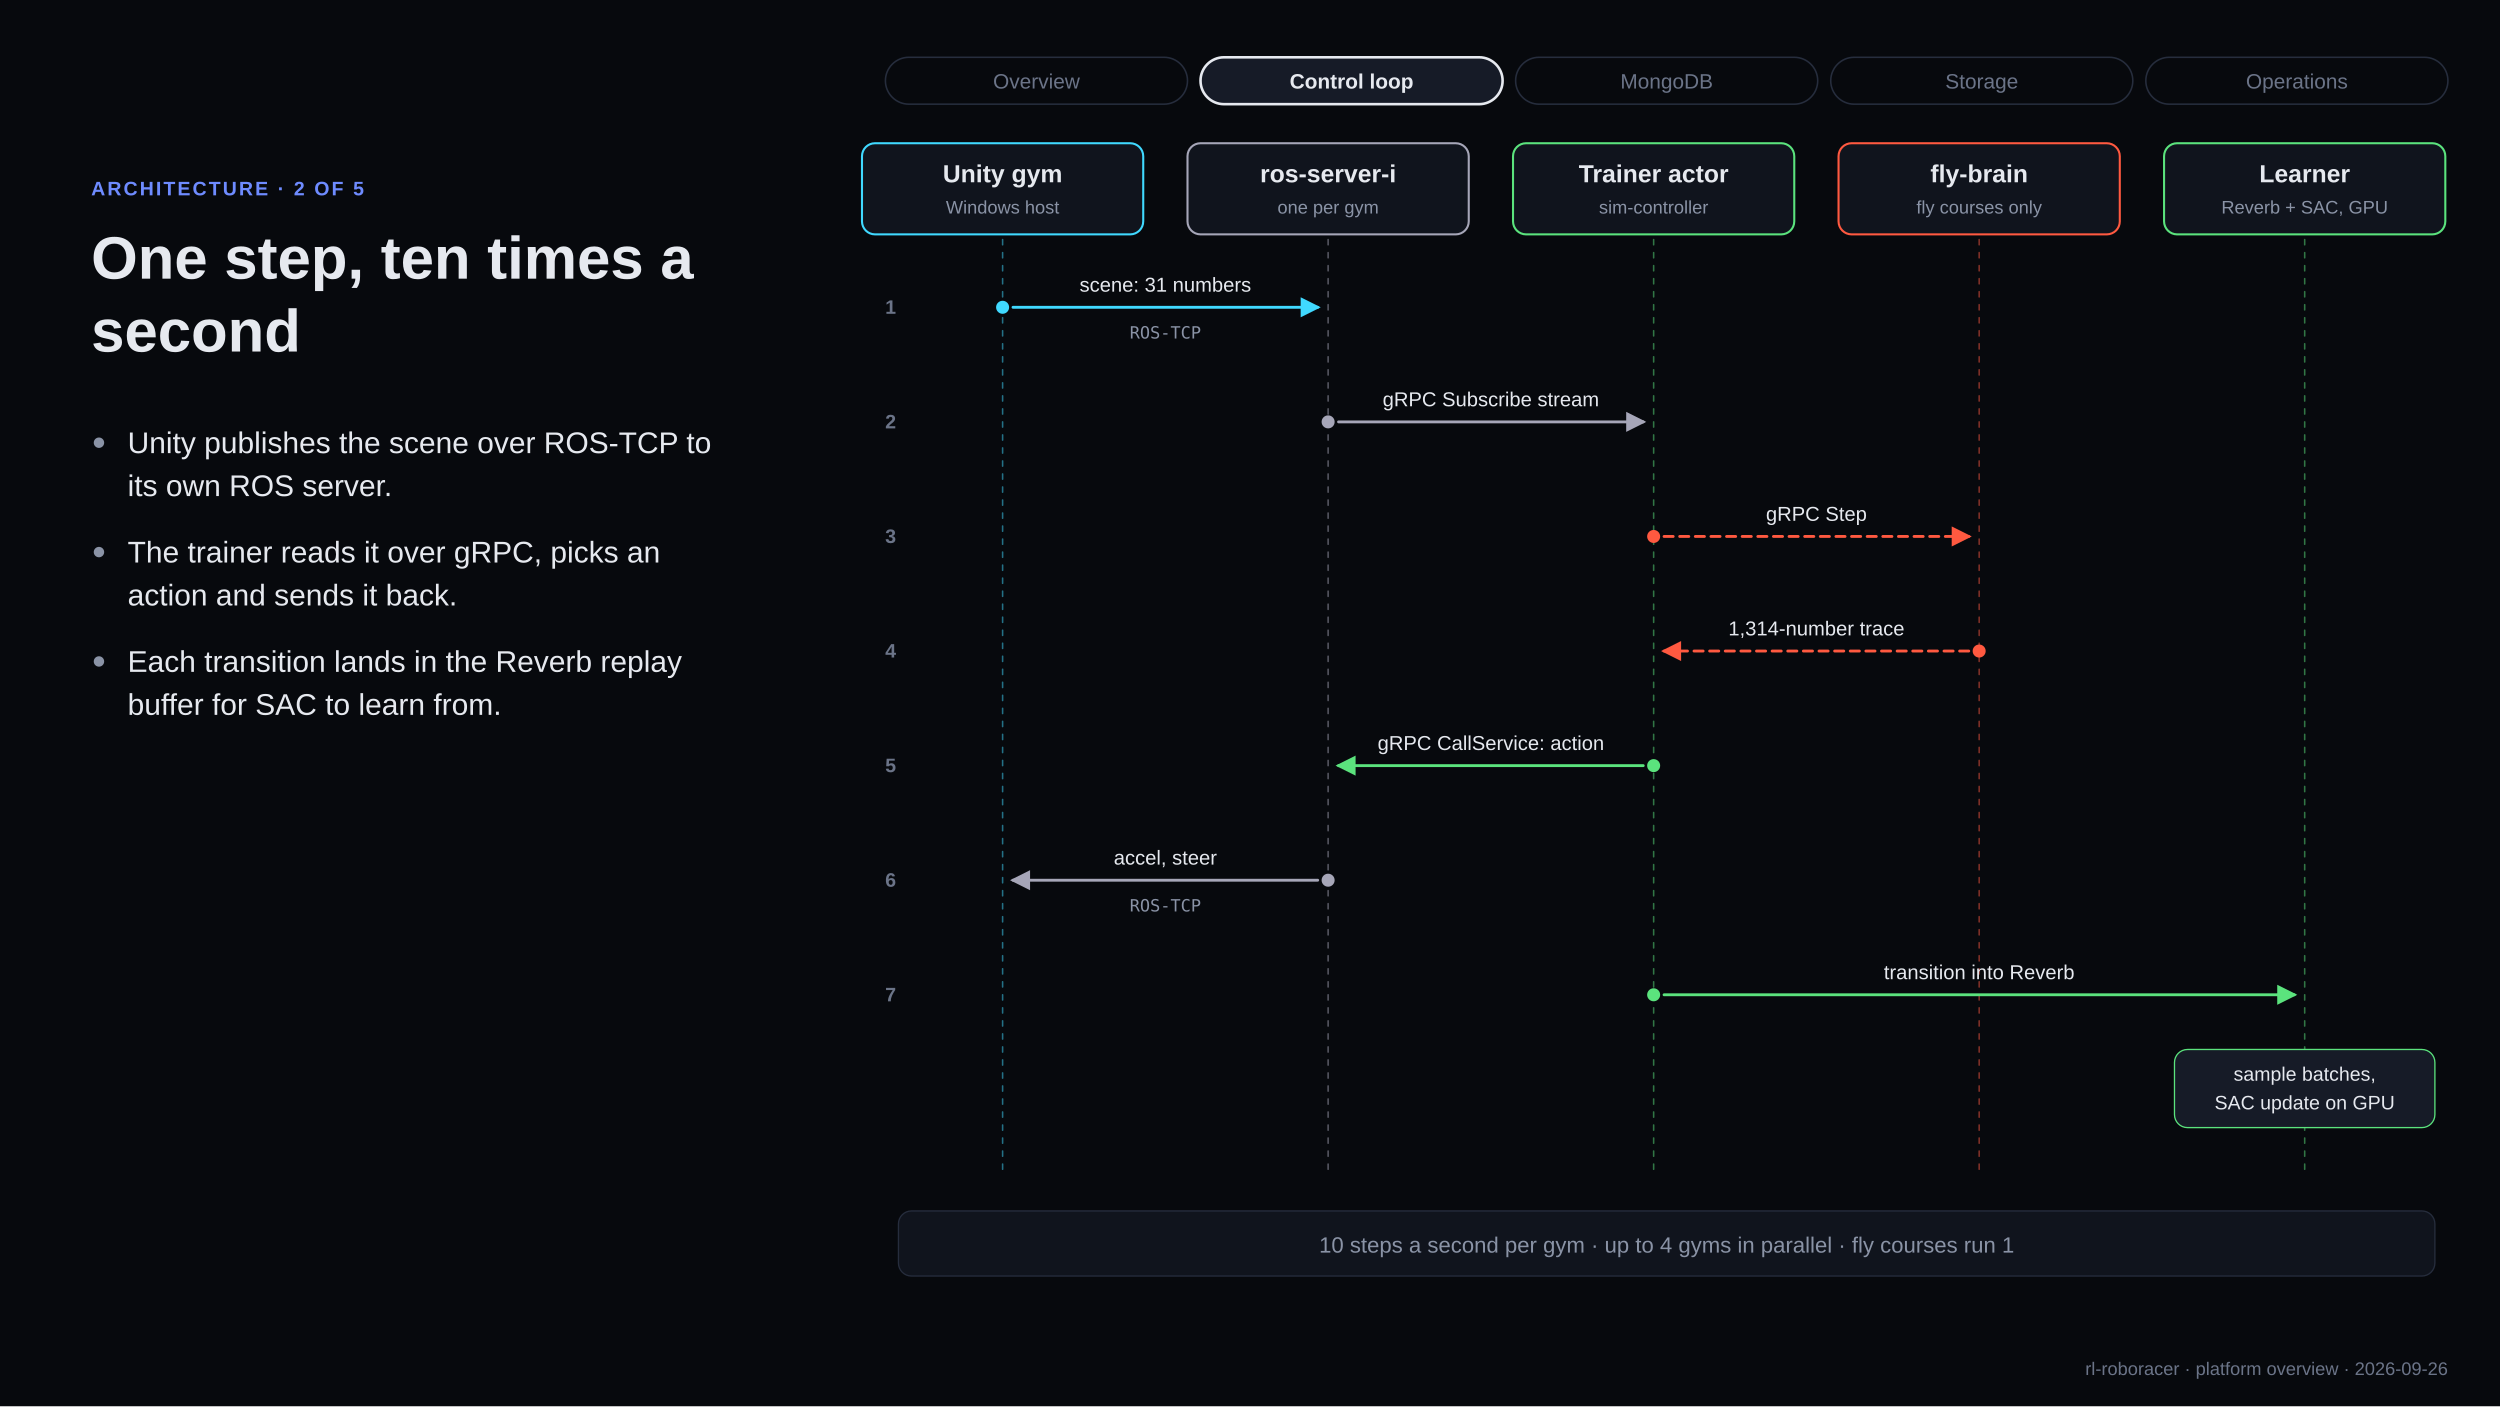
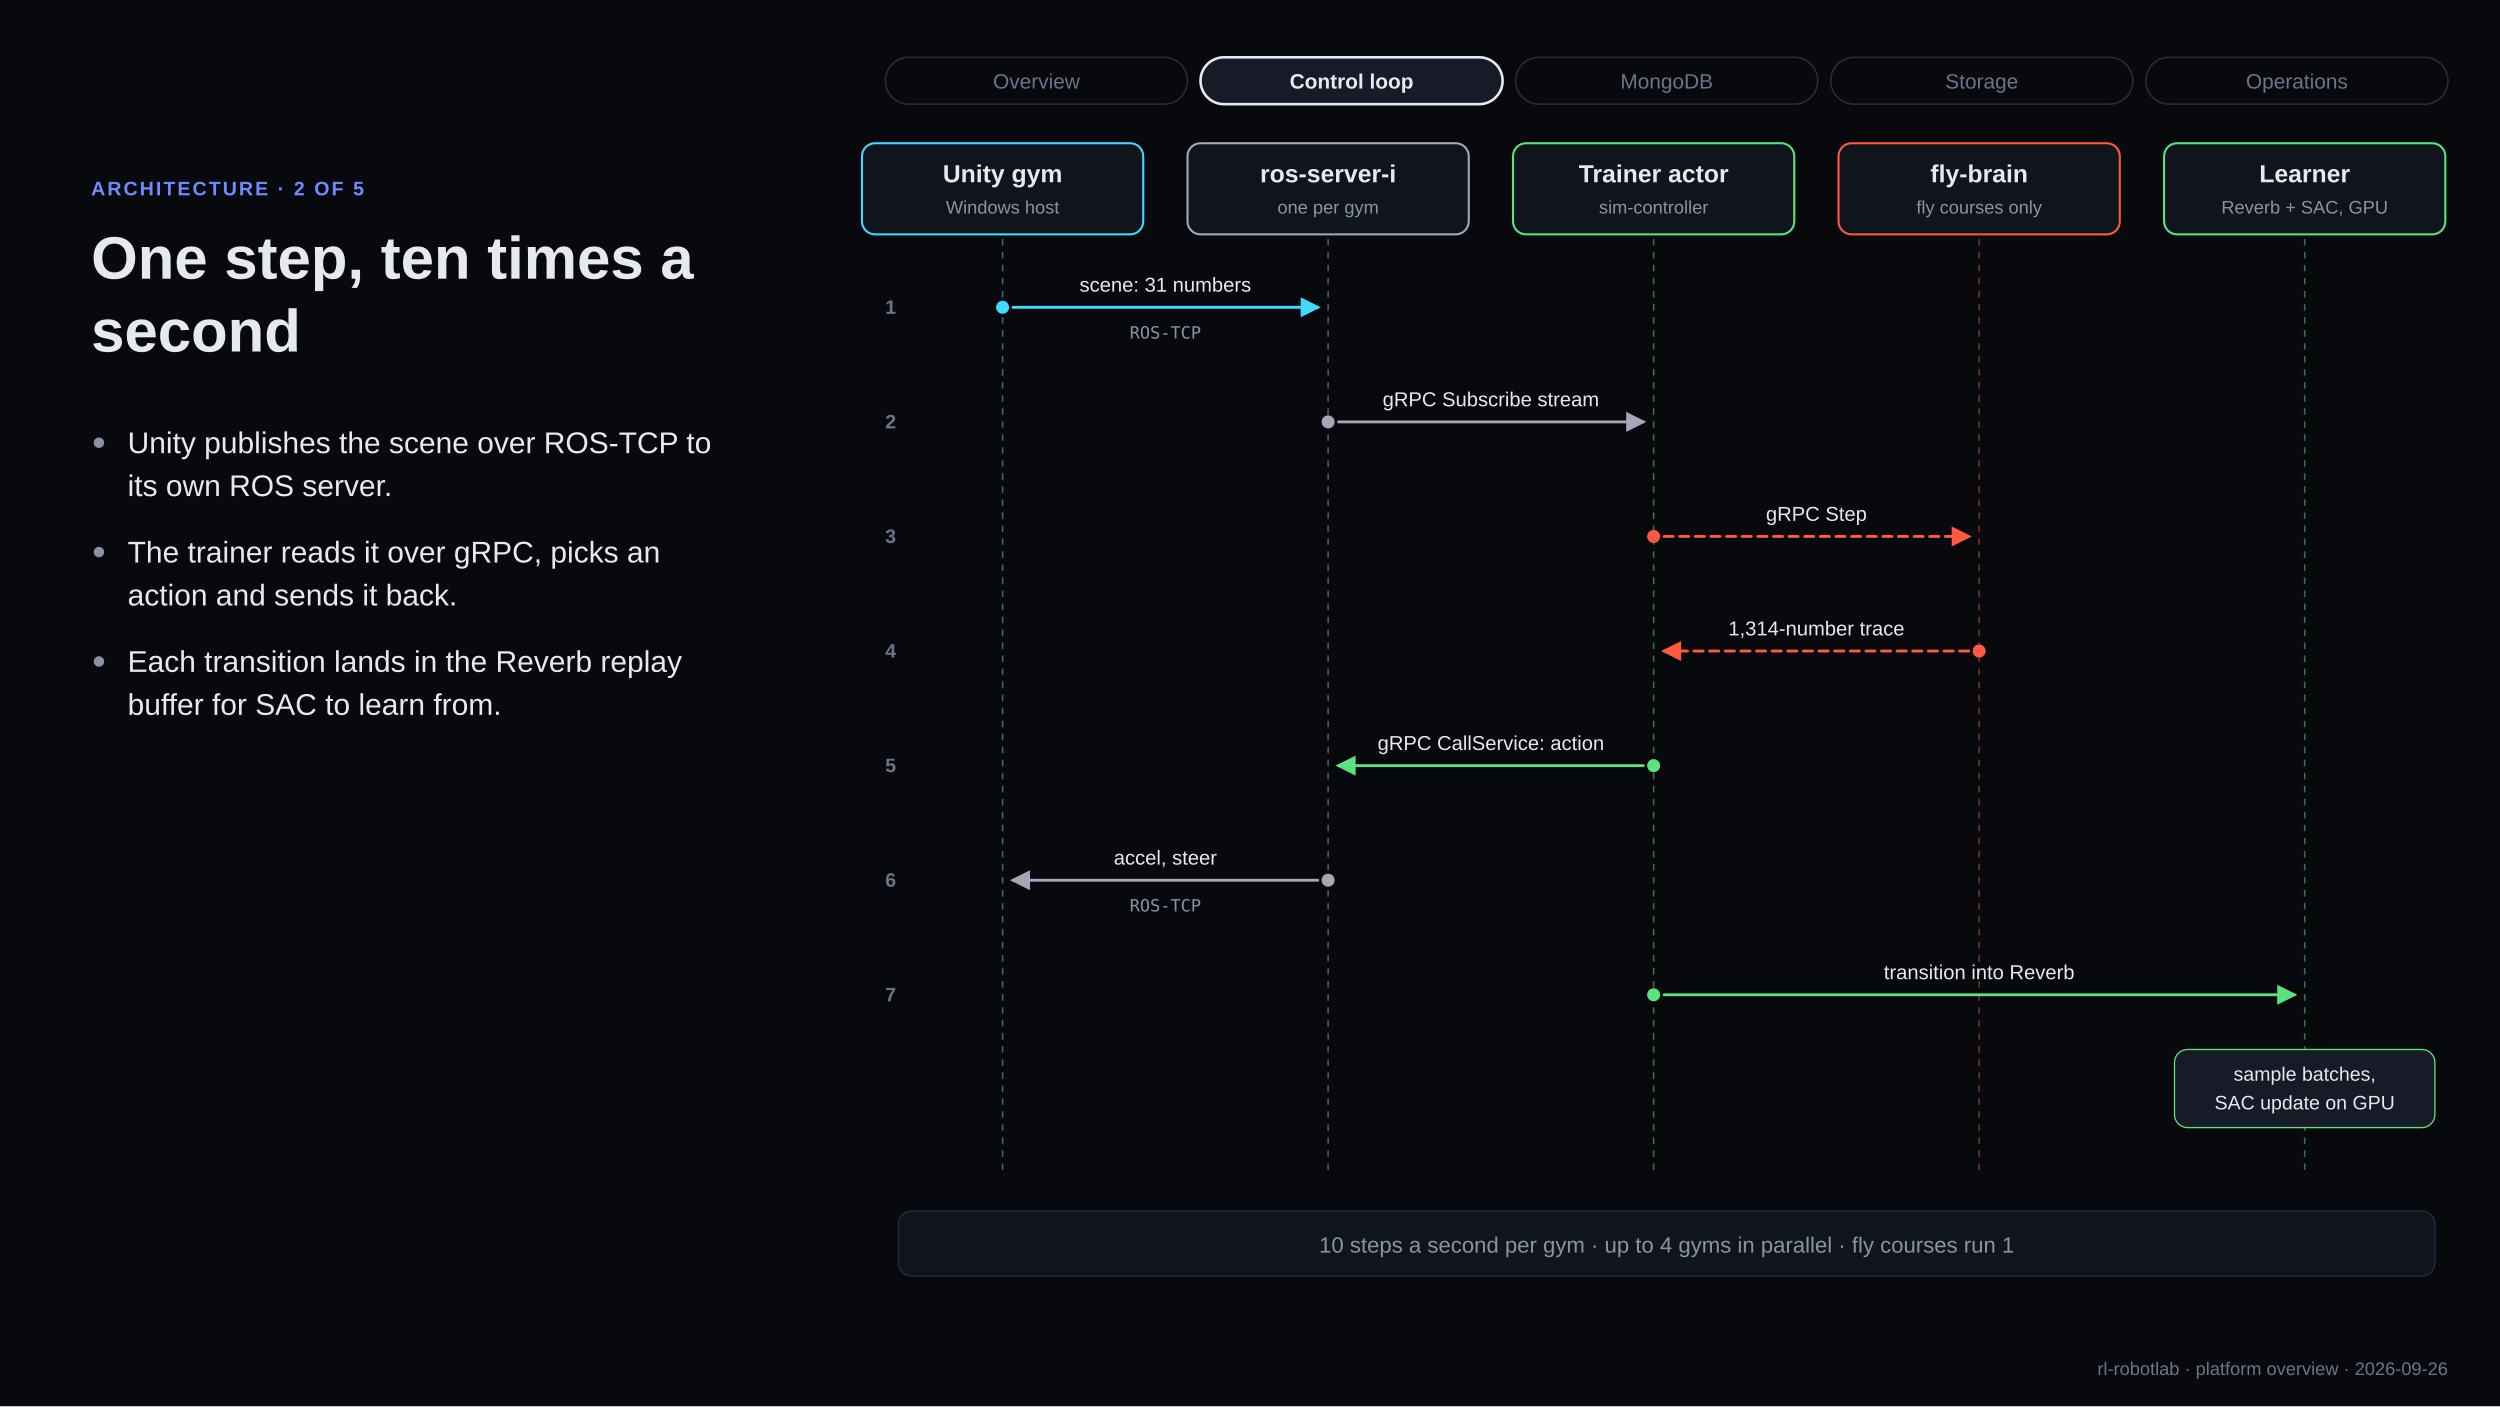
<svg xmlns="http://www.w3.org/2000/svg" width="1920" height="1080" viewBox="0 0 1920 1080">
  <defs>
    <filter id="soft" x="-20%" y="-20%" width="140%" height="140%">
      <feGaussianBlur stdDeviation="7" />
    </filter>
    <marker id="mU" viewBox="0 0 10 10" refX="8.5" refY="5" markerWidth="7" markerHeight="7" orient="auto-start-reverse">
      <path d="M0,0 L10,5 L0,10 z" fill="#40D9FF" />
    </marker>
    <marker id="mS" viewBox="0 0 10 10" refX="8.5" refY="5" markerWidth="7" markerHeight="7" orient="auto-start-reverse">
      <path d="M0,0 L10,5 L0,10 z" fill="#5BE37D" />
    </marker>
    <marker id="mM" viewBox="0 0 10 10" refX="8.5" refY="5" markerWidth="7" markerHeight="7" orient="auto-start-reverse">
      <path d="M0,0 L10,5 L0,10 z" fill="#B26BFF" />
    </marker>
    <marker id="mR" viewBox="0 0 10 10" refX="8.5" refY="5" markerWidth="7" markerHeight="7" orient="auto-start-reverse">
      <path d="M0,0 L10,5 L0,10 z" fill="#FF991F" />
    </marker>
    <marker id="mD" viewBox="0 0 10 10" refX="8.5" refY="5" markerWidth="7" markerHeight="7" orient="auto-start-reverse">
      <path d="M0,0 L10,5 L0,10 z" fill="#8a93a6" />
    </marker>
    <marker id="mY" viewBox="0 0 10 10" refX="8.5" refY="5" markerWidth="7" markerHeight="7" orient="auto-start-reverse">
      <path d="M0,0 L10,5 L0,10 z" fill="#FFD933" />
    </marker>
    <marker id="mB" viewBox="0 0 10 10" refX="8.5" refY="5" markerWidth="7" markerHeight="7" orient="auto-start-reverse">
      <path d="M0,0 L10,5 L0,10 z" fill="#6E8BFF" />
    </marker>
    <marker id="mE" viewBox="0 0 10 10" refX="8.5" refY="5" markerWidth="7" markerHeight="7" orient="auto-start-reverse">
      <path d="M0,0 L10,5 L0,10 z" fill="#FF5940" />
    </marker>
    <marker id="mG" viewBox="0 0 10 10" refX="8.5" refY="5" markerWidth="7" markerHeight="7" orient="auto-start-reverse">
      <path d="M0,0 L10,5 L0,10 z" fill="#A6A6B8" />
    </marker>
    <clipPath id="rclip">
      <rect x="640" y="0" width="1280" height="1080" />
    </clipPath>
    <linearGradient id="fadeL" x1="0" x2="1">
      <stop offset="0" stop-color="#07090d" />
      <stop offset="1" stop-color="#07090d" stop-opacity="0" />
    </linearGradient>
    <linearGradient id="fadeR" x1="0" x2="1">
      <stop offset="0" stop-color="#07090d" stop-opacity="0" />
      <stop offset="1" stop-color="#07090d" />
    </linearGradient>
  </defs>
  <rect x="0" y="0" width="1920" height="1080" fill="#07090d" />
  <rect x="680" y="44" width="232" height="36" rx="18" fill="none" stroke="#262d3d" stroke-width="1.2" />
  <text data-box="680,912" x="796" y="68" font-family="'Segoe UI', 'Helvetica Neue', Arial, sans-serif" font-size="16" fill="#6b7488" font-weight="500" text-anchor="middle">Overview</text>
  <rect x="922" y="44" width="232" height="36" rx="18" fill="#161b27" stroke="#e6e9ef" stroke-width="2" />
  <text data-box="922,1154" x="1038" y="68" font-family="'Segoe UI', 'Helvetica Neue', Arial, sans-serif" font-size="16" fill="#e6e9ef" font-weight="700" text-anchor="middle">Control loop</text>
  <rect x="1164" y="44" width="232" height="36" rx="18" fill="none" stroke="#262d3d" stroke-width="1.2" />
  <text data-box="1164,1396" x="1280" y="68" font-family="'Segoe UI', 'Helvetica Neue', Arial, sans-serif" font-size="16" fill="#6b7488" font-weight="500" text-anchor="middle">MongoDB</text>
  <rect x="1406" y="44" width="232" height="36" rx="18" fill="none" stroke="#262d3d" stroke-width="1.2" />
  <text data-box="1406,1638" x="1522" y="68" font-family="'Segoe UI', 'Helvetica Neue', Arial, sans-serif" font-size="16" fill="#6b7488" font-weight="500" text-anchor="middle">Storage</text>
  <rect x="1648" y="44" width="232" height="36" rx="18" fill="none" stroke="#262d3d" stroke-width="1.2" />
  <text data-box="1648,1880" x="1764" y="68" font-family="'Segoe UI', 'Helvetica Neue', Arial, sans-serif" font-size="16" fill="#6b7488" font-weight="500" text-anchor="middle">Operations</text>
  <rect x="662" y="110" width="216" height="70" rx="10" fill="#10141d" stroke="#40D9FF" stroke-width="1.6" />
  <text data-box="662,878" x="770" y="140" font-family="'Segoe UI', 'Helvetica Neue', Arial, sans-serif" font-size="19" fill="#e6e9ef" font-weight="700" text-anchor="middle">Unity gym</text>
  <text data-box="662,878" x="770" y="164" font-family="'Segoe UI', 'Helvetica Neue', Arial, sans-serif" font-size="14" fill="#8a93a6" font-weight="400" text-anchor="middle">Windows host</text>
  <line x1="770" y1="184" x2="770" y2="900" stroke="#40D9FF" stroke-width="1.2" opacity="0.5" stroke-dasharray="4 6" stroke-linecap="round" />
  <rect x="912" y="110" width="216" height="70" rx="10" fill="#10141d" stroke="#A6A6B8" stroke-width="1.6" />
  <text data-box="912,1128" x="1020" y="140" font-family="'Segoe UI', 'Helvetica Neue', Arial, sans-serif" font-size="19" fill="#e6e9ef" font-weight="700" text-anchor="middle">ros-server-i</text>
  <text data-box="912,1128" x="1020" y="164" font-family="'Segoe UI', 'Helvetica Neue', Arial, sans-serif" font-size="14" fill="#8a93a6" font-weight="400" text-anchor="middle">one per gym</text>
  <line x1="1020" y1="184" x2="1020" y2="900" stroke="#A6A6B8" stroke-width="1.2" opacity="0.5" stroke-dasharray="4 6" stroke-linecap="round" />
  <rect x="1162" y="110" width="216" height="70" rx="10" fill="#10141d" stroke="#5BE37D" stroke-width="1.6" />
  <text data-box="1162,1378" x="1270" y="140" font-family="'Segoe UI', 'Helvetica Neue', Arial, sans-serif" font-size="19" fill="#e6e9ef" font-weight="700" text-anchor="middle">Trainer actor</text>
  <text data-box="1162,1378" x="1270" y="164" font-family="'Segoe UI', 'Helvetica Neue', Arial, sans-serif" font-size="14" fill="#8a93a6" font-weight="400" text-anchor="middle">sim-controller</text>
  <line x1="1270" y1="184" x2="1270" y2="900" stroke="#5BE37D" stroke-width="1.2" opacity="0.5" stroke-dasharray="4 6" stroke-linecap="round" />
  <rect x="1412" y="110" width="216" height="70" rx="10" fill="#10141d" stroke="#FF5940" stroke-width="1.6" />
  <text data-box="1412,1628" x="1520" y="140" font-family="'Segoe UI', 'Helvetica Neue', Arial, sans-serif" font-size="19" fill="#e6e9ef" font-weight="700" text-anchor="middle">fly-brain</text>
  <text data-box="1412,1628" x="1520" y="164" font-family="'Segoe UI', 'Helvetica Neue', Arial, sans-serif" font-size="14" fill="#8a93a6" font-weight="400" text-anchor="middle">fly courses only</text>
  <line x1="1520" y1="184" x2="1520" y2="900" stroke="#FF5940" stroke-width="1.2" opacity="0.5" stroke-dasharray="4 6" stroke-linecap="round" />
  <rect x="1662" y="110" width="216" height="70" rx="10" fill="#10141d" stroke="#5BE37D" stroke-width="1.6" />
  <text data-box="1662,1878" x="1770" y="140" font-family="'Segoe UI', 'Helvetica Neue', Arial, sans-serif" font-size="19" fill="#e6e9ef" font-weight="700" text-anchor="middle">Learner</text>
  <text data-box="1662,1878" x="1770" y="164" font-family="'Segoe UI', 'Helvetica Neue', Arial, sans-serif" font-size="14" fill="#8a93a6" font-weight="400" text-anchor="middle">Reverb + SAC, GPU</text>
  <line x1="1770" y1="184" x2="1770" y2="900" stroke="#5BE37D" stroke-width="1.2" opacity="0.5" stroke-dasharray="4 6" stroke-linecap="round" />
  <line x1="778" y1="236" x2="1012" y2="236" stroke="#40D9FF" stroke-width="2.2" marker-end="url(#mU)" stroke-linecap="round" />
  <circle cx="770" cy="236" r="5" fill="#40D9FF" />
  <text data-box="750,1040" x="895" y="224" font-family="'Segoe UI', 'Helvetica Neue', Arial, sans-serif" font-size="15.5" fill="#e6e9ef" font-weight="400" text-anchor="middle">scene: 31 numbers</text>
  <text data-box="770,1020" x="895" y="260" font-family="Consolas, 'SF Mono', Menlo, monospace" font-size="13" fill="#8a93a6" font-weight="400" text-anchor="middle" xml:space="preserve">ROS-TCP</text>
  <text data-box="640,1920" x="684" y="241" font-family="'Segoe UI', 'Helvetica Neue', Arial, sans-serif" font-size="15" fill="#6b7488" font-weight="700" text-anchor="middle">1</text>
  <line x1="1028" y1="324" x2="1262" y2="324" stroke="#A6A6B8" stroke-width="2.2" marker-end="url(#mG)" stroke-linecap="round" />
  <circle cx="1020" cy="324" r="5" fill="#A6A6B8" />
  <text data-box="1000,1290" x="1145" y="312" font-family="'Segoe UI', 'Helvetica Neue', Arial, sans-serif" font-size="15.5" fill="#e6e9ef" font-weight="400" text-anchor="middle">gRPC Subscribe stream</text>
  <text data-box="640,1920" x="684" y="329" font-family="'Segoe UI', 'Helvetica Neue', Arial, sans-serif" font-size="15" fill="#6b7488" font-weight="700" text-anchor="middle">2</text>
  <line x1="1278" y1="412" x2="1512" y2="412" stroke="#FF5940" stroke-width="2.2" stroke-dasharray="7 5" marker-end="url(#mE)" stroke-linecap="round" />
  <circle cx="1270" cy="412" r="5" fill="#FF5940" />
  <text data-box="1250,1540" x="1395" y="400" font-family="'Segoe UI', 'Helvetica Neue', Arial, sans-serif" font-size="15.5" fill="#e6e9ef" font-weight="400" text-anchor="middle">gRPC Step</text>
  <text data-box="640,1920" x="684" y="417" font-family="'Segoe UI', 'Helvetica Neue', Arial, sans-serif" font-size="15" fill="#6b7488" font-weight="700" text-anchor="middle">3</text>
  <line x1="1512" y1="500" x2="1278" y2="500" stroke="#FF5940" stroke-width="2.2" stroke-dasharray="7 5" marker-end="url(#mE)" stroke-linecap="round" />
  <circle cx="1520" cy="500" r="5" fill="#FF5940" />
  <text data-box="1250,1540" x="1395" y="488" font-family="'Segoe UI', 'Helvetica Neue', Arial, sans-serif" font-size="15.5" fill="#e6e9ef" font-weight="400" text-anchor="middle">1,314-number trace</text>
  <text data-box="640,1920" x="684" y="505" font-family="'Segoe UI', 'Helvetica Neue', Arial, sans-serif" font-size="15" fill="#6b7488" font-weight="700" text-anchor="middle">4</text>
  <line x1="1262" y1="588" x2="1028" y2="588" stroke="#5BE37D" stroke-width="2.2" marker-end="url(#mS)" stroke-linecap="round" />
  <circle cx="1270" cy="588" r="5" fill="#5BE37D" />
  <text data-box="1000,1290" x="1145" y="576" font-family="'Segoe UI', 'Helvetica Neue', Arial, sans-serif" font-size="15.5" fill="#e6e9ef" font-weight="400" text-anchor="middle">gRPC CallService: action</text>
  <text data-box="640,1920" x="684" y="593" font-family="'Segoe UI', 'Helvetica Neue', Arial, sans-serif" font-size="15" fill="#6b7488" font-weight="700" text-anchor="middle">5</text>
  <line x1="1012" y1="676" x2="778" y2="676" stroke="#A6A6B8" stroke-width="2.2" marker-end="url(#mG)" stroke-linecap="round" />
  <circle cx="1020" cy="676" r="5" fill="#A6A6B8" />
  <text data-box="750,1040" x="895" y="664" font-family="'Segoe UI', 'Helvetica Neue', Arial, sans-serif" font-size="15.5" fill="#e6e9ef" font-weight="400" text-anchor="middle">accel, steer</text>
  <text data-box="770,1020" x="895" y="700" font-family="Consolas, 'SF Mono', Menlo, monospace" font-size="13" fill="#8a93a6" font-weight="400" text-anchor="middle" xml:space="preserve">ROS-TCP</text>
  <text data-box="640,1920" x="684" y="681" font-family="'Segoe UI', 'Helvetica Neue', Arial, sans-serif" font-size="15" fill="#6b7488" font-weight="700" text-anchor="middle">6</text>
  <line x1="1278" y1="764" x2="1762" y2="764" stroke="#5BE37D" stroke-width="2.2" marker-end="url(#mS)" stroke-linecap="round" />
  <circle cx="1270" cy="764" r="5" fill="#5BE37D" />
  <text data-box="1250,1790" x="1520" y="752" font-family="'Segoe UI', 'Helvetica Neue', Arial, sans-serif" font-size="15.5" fill="#e6e9ef" font-weight="400" text-anchor="middle">transition into Reverb</text>
  <text data-box="640,1920" x="684" y="769" font-family="'Segoe UI', 'Helvetica Neue', Arial, sans-serif" font-size="15" fill="#6b7488" font-weight="700" text-anchor="middle">7</text>
  <rect x="1670" y="806" width="200" height="60" rx="10" fill="#161b27" stroke="#5BE37D" stroke-width="1" />
  <text data-box="1670,1870" x="1770" y="830" font-family="'Segoe UI', 'Helvetica Neue', Arial, sans-serif" font-size="15" fill="#e6e9ef" font-weight="400" text-anchor="middle">sample batches,</text>
  <text data-box="1670,1870" x="1770" y="852" font-family="'Segoe UI', 'Helvetica Neue', Arial, sans-serif" font-size="15" fill="#e6e9ef" font-weight="400" text-anchor="middle">SAC update on GPU</text>
  <rect x="690" y="930" width="1180" height="50" rx="10" fill="#10141d" stroke="#262d3d" stroke-width="1" />
  <text data-box="640,1920" x="1280" y="962" font-family="'Segoe UI', 'Helvetica Neue', Arial, sans-serif" font-size="17" fill="#8a93a6" font-weight="400" text-anchor="middle">10 steps a second per gym · up to 4 gyms in parallel · fly courses run 1</text>
-   <text data-box="640,1900" x="1880" y="1056" font-family="'Segoe UI', 'Helvetica Neue', Arial, sans-serif" font-size="14" fill="#6b7488" font-weight="400" text-anchor="end">rl-roboracer · platform overview · 2026-09-26</text>
+   <text data-box="640,1900" x="1880" y="1056" font-family="'Segoe UI', 'Helvetica Neue', Arial, sans-serif" font-size="14" fill="#6b7488" font-weight="400" text-anchor="end">rl-robotlab · platform overview · 2026-09-26</text>
  <text data-box="40,600" x="70" y="150" font-family="'Segoe UI', 'Helvetica Neue', Arial, sans-serif" font-size="15" fill="#6E8BFF" font-weight="700" text-anchor="start" letter-spacing="1.6">ARCHITECTURE · 2 OF 5</text>
  <text data-box="40,600" x="70" y="214" font-family="'Segoe UI', 'Helvetica Neue', Arial, sans-serif" font-size="46" fill="#e6e9ef" font-weight="700" text-anchor="start">One step, ten times a</text>
  <text data-box="40,600" x="70" y="270" font-family="'Segoe UI', 'Helvetica Neue', Arial, sans-serif" font-size="46" fill="#e6e9ef" font-weight="700" text-anchor="start">second</text>
  <circle cx="76" cy="340" r="4" fill="#8a93a6" />
  <text data-box="40,600" x="98" y="348" font-family="'Segoe UI', 'Helvetica Neue', Arial, sans-serif" font-size="23" fill="#e6e9ef" font-weight="400" text-anchor="start">Unity publishes the scene over ROS-TCP to</text>
  <text data-box="40,600" x="98" y="381" font-family="'Segoe UI', 'Helvetica Neue', Arial, sans-serif" font-size="23" fill="#e6e9ef" font-weight="400" text-anchor="start">its own ROS server.</text>
  <circle cx="76" cy="424" r="4" fill="#8a93a6" />
  <text data-box="40,600" x="98" y="432" font-family="'Segoe UI', 'Helvetica Neue', Arial, sans-serif" font-size="23" fill="#e6e9ef" font-weight="400" text-anchor="start">The trainer reads it over gRPC, picks an</text>
  <text data-box="40,600" x="98" y="465" font-family="'Segoe UI', 'Helvetica Neue', Arial, sans-serif" font-size="23" fill="#e6e9ef" font-weight="400" text-anchor="start">action and sends it back.</text>
  <circle cx="76" cy="508" r="4" fill="#8a93a6" />
  <text data-box="40,600" x="98" y="516" font-family="'Segoe UI', 'Helvetica Neue', Arial, sans-serif" font-size="23" fill="#e6e9ef" font-weight="400" text-anchor="start">Each transition lands in the Reverb replay</text>
  <text data-box="40,600" x="98" y="549" font-family="'Segoe UI', 'Helvetica Neue', Arial, sans-serif" font-size="23" fill="#e6e9ef" font-weight="400" text-anchor="start">buffer for SAC to learn from.</text>
</svg>
